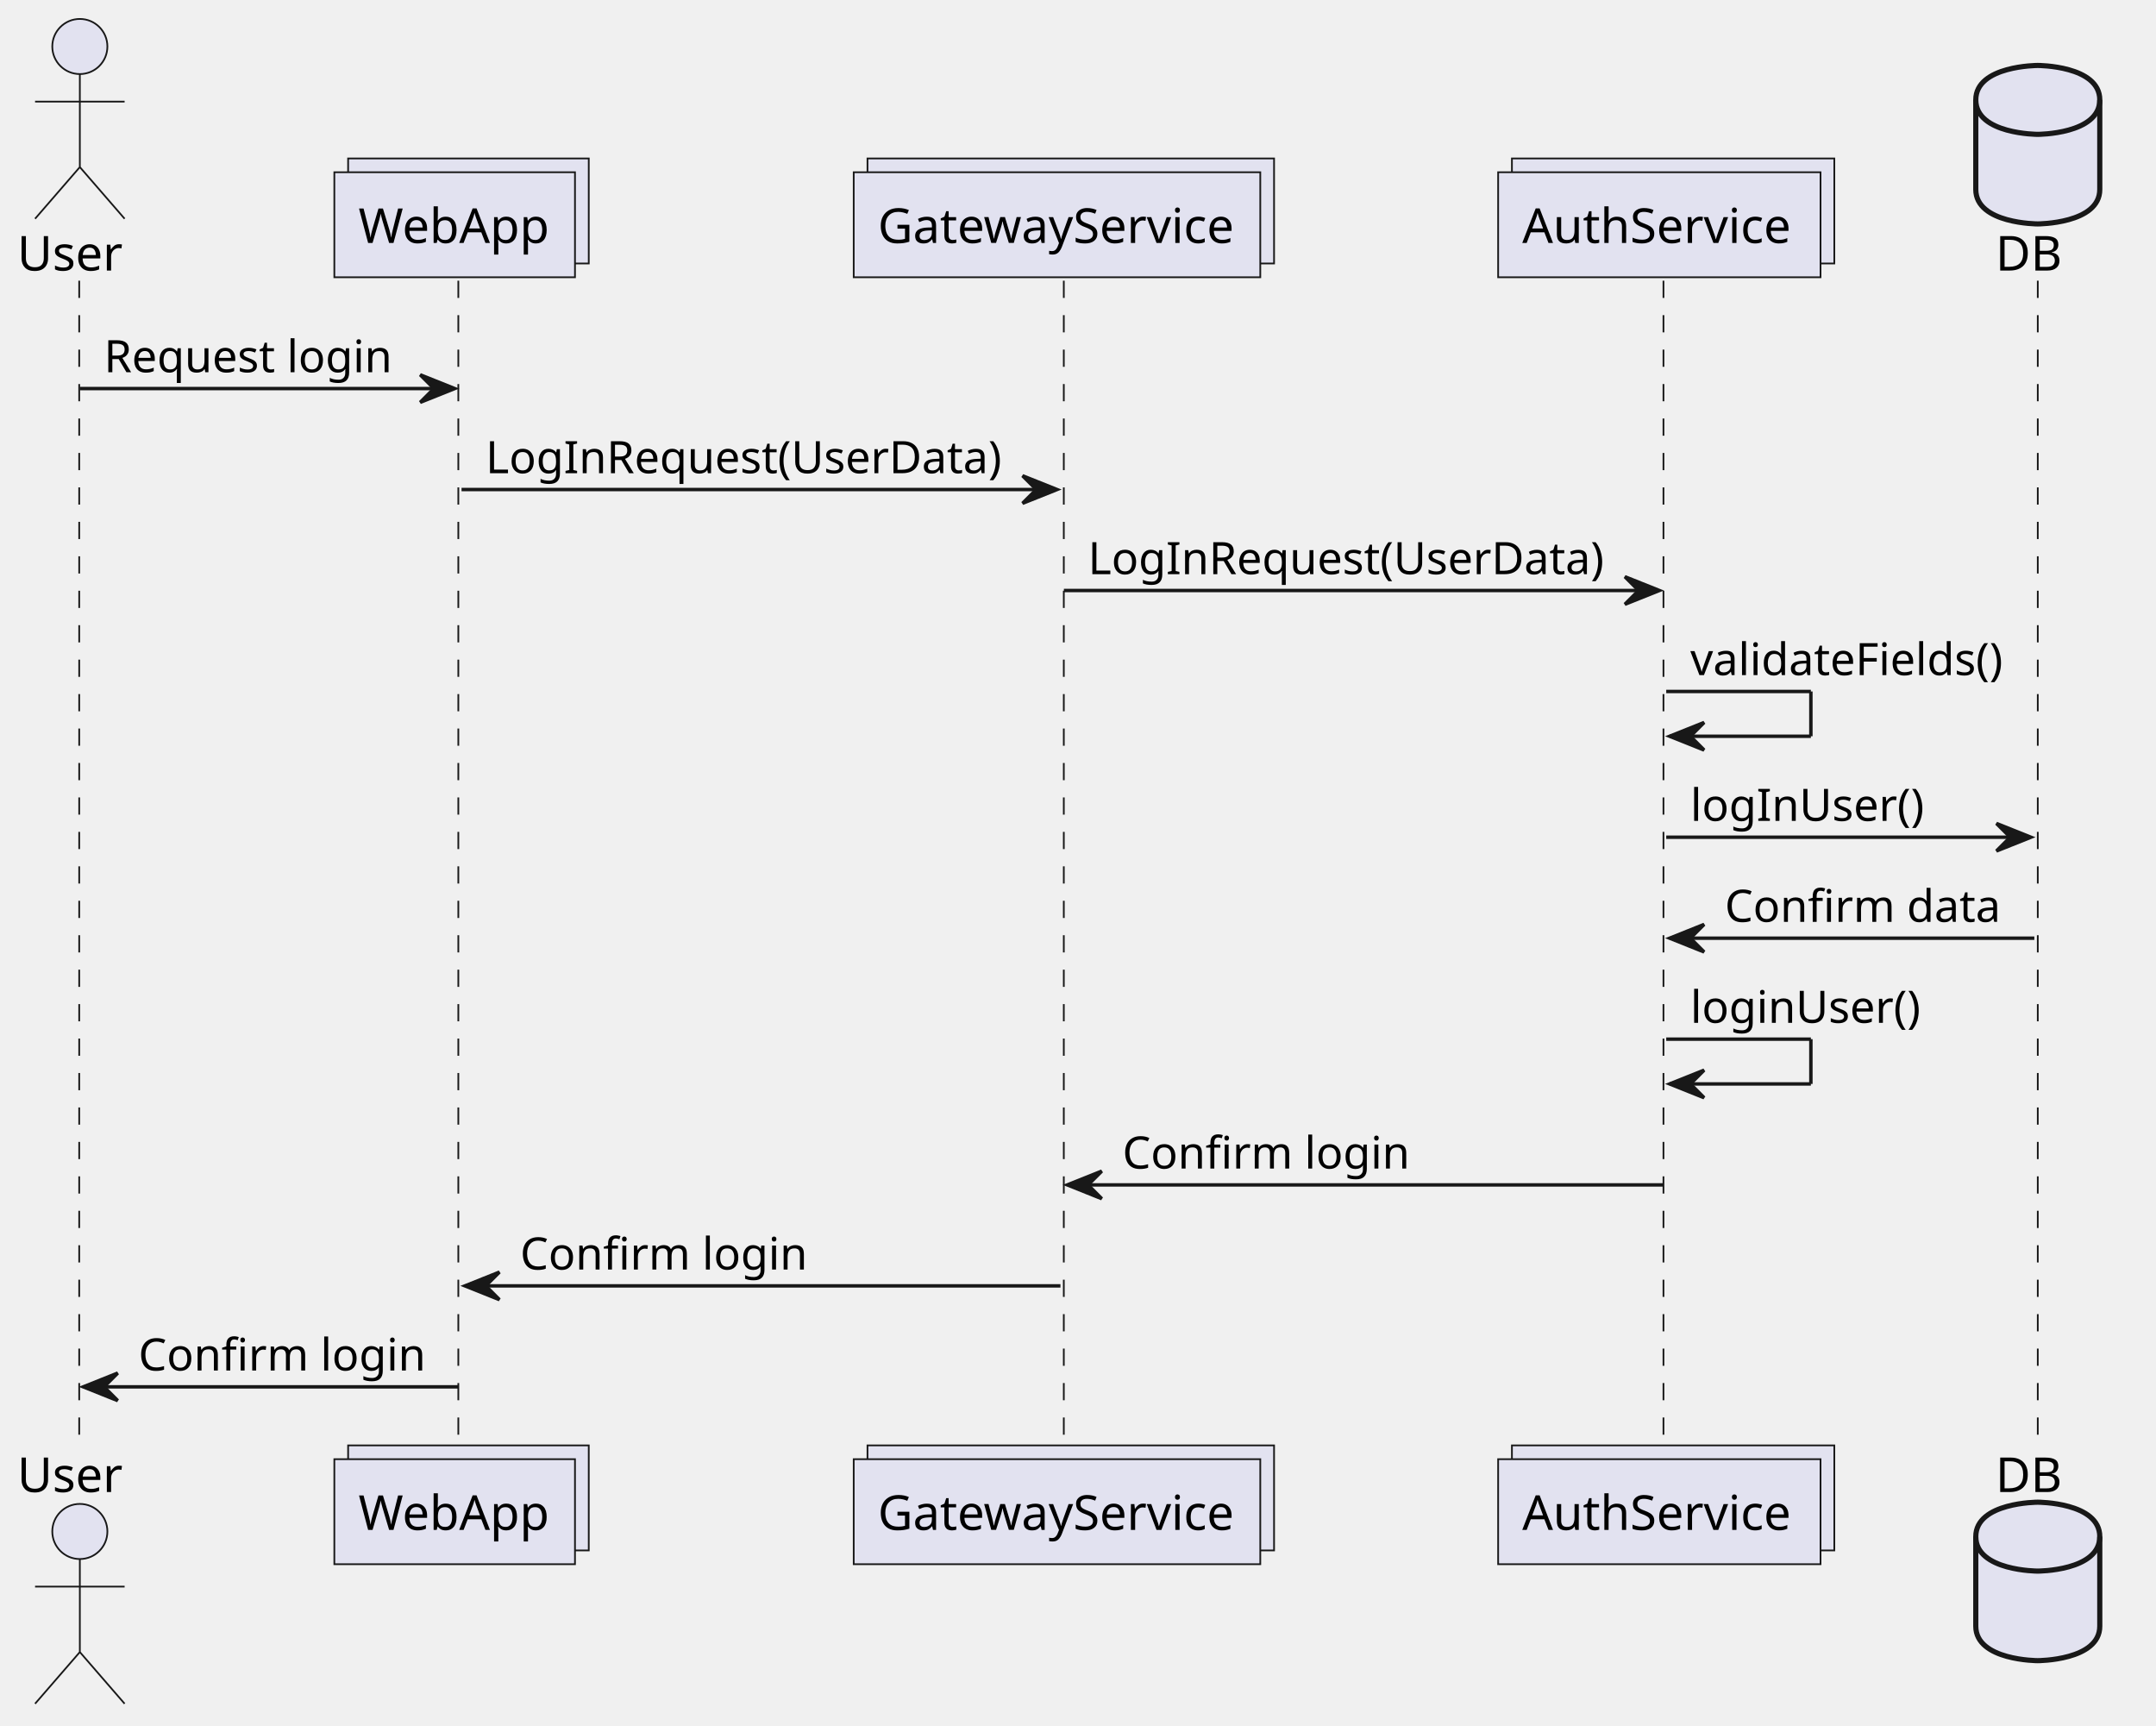
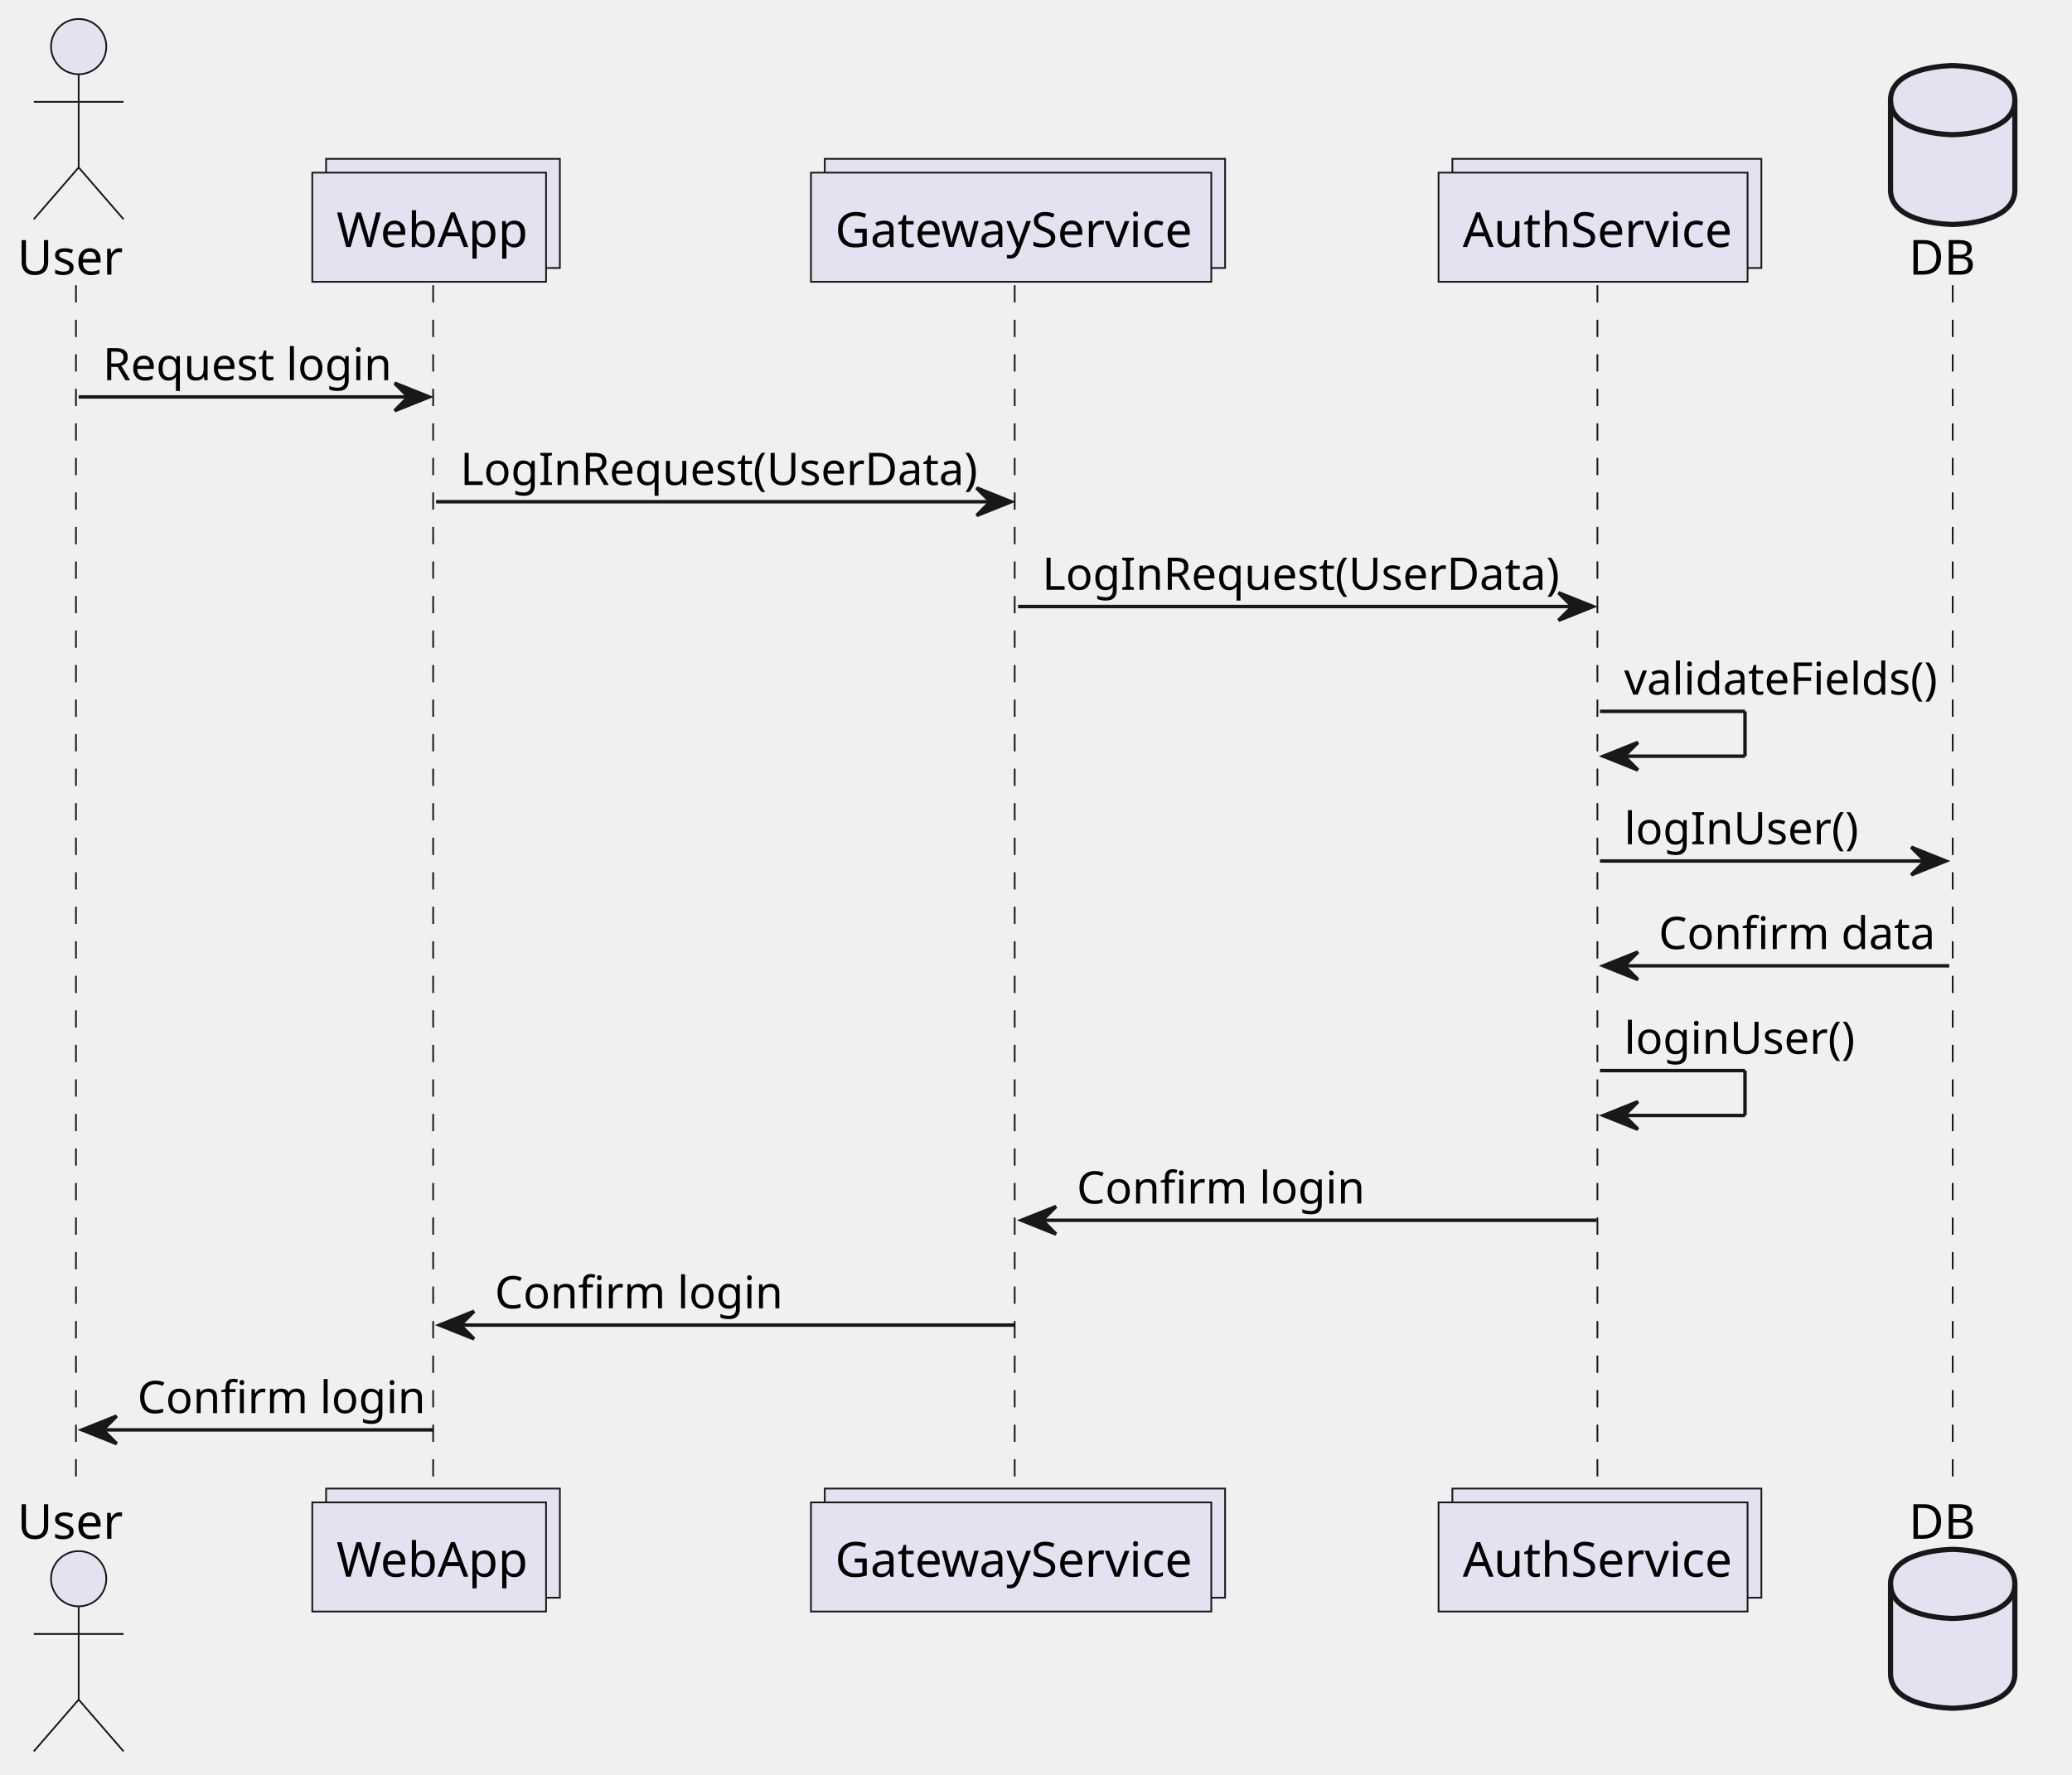
- <svg xmlns="http://www.w3.org/2000/svg" contentStyleType="text/css" height="501px" preserveAspectRatio="none" style="width:626px;height:501px;background:#FFFFFF;" version="1.1" viewBox="0 0 626 501" width="626px" zoomAndPan="magnify">
+ <svg xmlns="http://www.w3.org/2000/svg" contentStyleType="text/css" data-diagram-type="SEQUENCE" height="514px" preserveAspectRatio="none" style="width:600px;height:514px;background:#FFFFFF;" version="1.1" viewBox="0 0 600 514" width="600px" zoomAndPan="magnify">
  <defs />
  <g>
-     <line style="stroke:#181818;stroke-width:0.5;stroke-dasharray:5.0,5.0;" x1="23" x2="23" y1="81.488" y2="420.594" />
-     <line style="stroke:#181818;stroke-width:0.5;stroke-dasharray:5.0,5.0;" x1="133.077" x2="133.077" y1="81.488" y2="420.594" />
-     <line style="stroke:#181818;stroke-width:0.5;stroke-dasharray:5.0,5.0;" x1="308.877" x2="308.877" y1="81.488" y2="420.594" />
-     <line style="stroke:#181818;stroke-width:0.5;stroke-dasharray:5.0,5.0;" x1="482.99" x2="482.99" y1="81.488" y2="420.594" />
-     <line style="stroke:#181818;stroke-width:0.5;stroke-dasharray:5.0,5.0;" x1="591.674" x2="591.674" y1="81.488" y2="420.594" />
-     <text fill="#000000" font-family="sans-serif" font-size="14" lengthAdjust="spacing" textLength="30.365" x="5" y="78.535">User</text>
-     <ellipse cx="23.183" cy="13.5" fill="#E2E2F0" rx="8" ry="8" style="stroke:#181818;stroke-width:0.5;" />
-     <path d="M23.183,21.5 L23.183,48.5 M10.183,29.5 L36.183,29.5 M23.183,48.5 L10.183,63.5 M23.183,48.5 L36.183,63.5 " fill="none" style="stroke:#181818;stroke-width:0.5;" />
-     <text fill="#000000" font-family="sans-serif" font-size="14" lengthAdjust="spacing" textLength="30.365" x="5" y="433.129">User</text>
-     <ellipse cx="23.183" cy="444.582" fill="#E2E2F0" rx="8" ry="8" style="stroke:#181818;stroke-width:0.5;" />
-     <path d="M23.183,452.582 L23.183,479.582 M10.183,460.582 L36.183,460.582 M23.183,479.582 L10.183,494.582 M23.183,479.582 L36.183,494.582 " fill="none" style="stroke:#181818;stroke-width:0.5;" />
-     <rect fill="#E2E2F0" height="30.488" style="stroke:#181818;stroke-width:0.5;" width="69.87" x="101.077" y="46" />
-     <rect fill="#E2E2F0" height="30.488" style="stroke:#181818;stroke-width:0.5;" width="69.87" x="97.077" y="50" />
-     <text fill="#000000" font-family="sans-serif" font-size="14" lengthAdjust="spacing" textLength="55.87" x="104.077" y="70.535">WebApp</text>
-     <rect fill="#E2E2F0" height="30.488" style="stroke:#181818;stroke-width:0.5;" width="69.87" x="101.077" y="419.594" />
-     <rect fill="#E2E2F0" height="30.488" style="stroke:#181818;stroke-width:0.5;" width="69.87" x="97.077" y="423.594" />
-     <text fill="#000000" font-family="sans-serif" font-size="14" lengthAdjust="spacing" textLength="55.87" x="104.077" y="444.129">WebApp</text>
-     <rect fill="#E2E2F0" height="30.488" style="stroke:#181818;stroke-width:0.5;" width="118.05" x="251.877" y="46" />
-     <rect fill="#E2E2F0" height="30.488" style="stroke:#181818;stroke-width:0.5;" width="118.05" x="247.877" y="50" />
-     <text fill="#000000" font-family="sans-serif" font-size="14" lengthAdjust="spacing" textLength="104.05" x="254.877" y="70.535">GatewayService</text>
-     <rect fill="#E2E2F0" height="30.488" style="stroke:#181818;stroke-width:0.5;" width="118.05" x="251.877" y="419.594" />
-     <rect fill="#E2E2F0" height="30.488" style="stroke:#181818;stroke-width:0.5;" width="118.05" x="247.877" y="423.594" />
-     <text fill="#000000" font-family="sans-serif" font-size="14" lengthAdjust="spacing" textLength="104.05" x="254.877" y="444.129">GatewayService</text>
-     <rect fill="#E2E2F0" height="30.488" style="stroke:#181818;stroke-width:0.5;" width="93.605" x="438.99" y="46" />
-     <rect fill="#E2E2F0" height="30.488" style="stroke:#181818;stroke-width:0.5;" width="93.605" x="434.99" y="50" />
-     <text fill="#000000" font-family="sans-serif" font-size="14" lengthAdjust="spacing" textLength="79.605" x="441.99" y="70.535">AuthService</text>
-     <rect fill="#E2E2F0" height="30.488" style="stroke:#181818;stroke-width:0.5;" width="93.605" x="438.99" y="419.594" />
-     <rect fill="#E2E2F0" height="30.488" style="stroke:#181818;stroke-width:0.5;" width="93.605" x="434.99" y="423.594" />
-     <text fill="#000000" font-family="sans-serif" font-size="14" lengthAdjust="spacing" textLength="79.605" x="441.99" y="444.129">AuthService</text>
-     <text fill="#000000" font-family="sans-serif" font-size="14" lengthAdjust="spacing" textLength="18.539" x="579.405" y="78.535">DB</text>
-     <path d="M573.674,29 C573.674,19 591.674,19 591.674,19 C591.674,19 609.674,19 609.674,29 L609.674,55 C609.674,65 591.674,65 591.674,65 C591.674,65 573.674,65 573.674,55 L573.674,29 " fill="#E2E2F0" style="stroke:#181818;stroke-width:1.5;" />
-     <path d="M573.674,29 C573.674,39 591.674,39 591.674,39 C591.674,39 609.674,39 609.674,29 " fill="none" style="stroke:#181818;stroke-width:1.5;" />
-     <text fill="#000000" font-family="sans-serif" font-size="14" lengthAdjust="spacing" textLength="18.539" x="579.405" y="433.129">DB</text>
-     <path d="M573.674,446.082 C573.674,436.082 591.674,436.082 591.674,436.082 C591.674,436.082 609.674,436.082 609.674,446.082 L609.674,472.082 C609.674,482.082 591.674,482.082 591.674,482.082 C591.674,482.082 573.674,482.082 573.674,472.082 L573.674,446.082 " fill="#E2E2F0" style="stroke:#181818;stroke-width:1.5;" />
-     <path d="M573.674,446.082 C573.674,456.082 591.674,456.082 591.674,456.082 C591.674,456.082 609.674,456.082 609.674,446.082 " fill="none" style="stroke:#181818;stroke-width:1.5;" />
-     <polygon fill="#181818" points="122.012,108.799,132.012,112.799,122.012,116.799,126.012,112.799" style="stroke:#181818;stroke-width:1;" />
-     <line style="stroke:#181818;stroke-width:1;" x1="23.183" x2="128.012" y1="112.799" y2="112.799" />
-     <text fill="#000000" font-family="sans-serif" font-size="13" lengthAdjust="spacing" textLength="86.233" x="30.183" y="108.057">Request login</text>
-     <polygon fill="#181818" points="296.902,138.109,306.902,142.109,296.902,146.109,300.902,142.109" style="stroke:#181818;stroke-width:1;" />
-     <line style="stroke:#181818;stroke-width:1;" x1="134.012" x2="302.902" y1="142.109" y2="142.109" />
-     <text fill="#000000" font-family="sans-serif" font-size="13" lengthAdjust="spacing" textLength="150.89" x="141.012" y="137.367">LogInRequest(UserData)</text>
-     <polygon fill="#181818" points="471.793,167.42,481.793,171.42,471.793,175.42,475.793,171.42" style="stroke:#181818;stroke-width:1;" />
-     <line style="stroke:#181818;stroke-width:1;" x1="308.902" x2="477.793" y1="171.42" y2="171.42" />
-     <text fill="#000000" font-family="sans-serif" font-size="13" lengthAdjust="spacing" textLength="150.89" x="315.902" y="166.678">LogInRequest(UserData)</text>
-     <line style="stroke:#181818;stroke-width:1;" x1="483.793" x2="525.793" y1="200.731" y2="200.731" />
-     <line style="stroke:#181818;stroke-width:1;" x1="525.793" x2="525.793" y1="200.731" y2="213.731" />
-     <line style="stroke:#181818;stroke-width:1;" x1="484.793" x2="525.793" y1="213.731" y2="213.731" />
-     <polygon fill="#181818" points="494.793,209.731,484.793,213.731,494.793,217.731,490.793,213.731" style="stroke:#181818;stroke-width:1;" />
-     <text fill="#000000" font-family="sans-serif" font-size="13" lengthAdjust="spacing" textLength="93.882" x="490.793" y="195.988">validateFields()</text>
-     <polygon fill="#181818" points="579.674,239.041,589.674,243.041,579.674,247.041,583.674,243.041" style="stroke:#181818;stroke-width:1;" />
-     <line style="stroke:#181818;stroke-width:1;" x1="483.793" x2="585.674" y1="243.041" y2="243.041" />
-     <text fill="#000000" font-family="sans-serif" font-size="13" lengthAdjust="spacing" textLength="68.314" x="490.793" y="238.299">logInUser()</text>
-     <polygon fill="#181818" points="494.793,268.352,484.793,272.352,494.793,276.352,490.793,272.352" style="stroke:#181818;stroke-width:1;" />
-     <line style="stroke:#181818;stroke-width:1;" x1="488.793" x2="590.674" y1="272.352" y2="272.352" />
-     <text fill="#000000" font-family="sans-serif" font-size="13" lengthAdjust="spacing" textLength="82.558" x="500.793" y="267.609">Confirm data</text>
-     <line style="stroke:#181818;stroke-width:1;" x1="483.793" x2="525.793" y1="301.662" y2="301.662" />
-     <line style="stroke:#181818;stroke-width:1;" x1="525.793" x2="525.793" y1="301.662" y2="314.662" />
-     <line style="stroke:#181818;stroke-width:1;" x1="484.793" x2="525.793" y1="314.662" y2="314.662" />
-     <polygon fill="#181818" points="494.793,310.662,484.793,314.662,494.793,318.662,490.793,314.662" style="stroke:#181818;stroke-width:1;" />
-     <text fill="#000000" font-family="sans-serif" font-size="13" lengthAdjust="spacing" textLength="68.326" x="490.793" y="296.92">loginUser()</text>
-     <polygon fill="#181818" points="319.902,339.973,309.902,343.973,319.902,347.973,315.902,343.973" style="stroke:#181818;stroke-width:1;" />
-     <line style="stroke:#181818;stroke-width:1;" x1="313.902" x2="482.793" y1="343.973" y2="343.973" />
-     <text fill="#000000" font-family="sans-serif" font-size="13" lengthAdjust="spacing" textLength="86.83" x="325.902" y="339.231">Confirm login</text>
-     <polygon fill="#181818" points="145.012,369.283,135.012,373.283,145.012,377.283,141.012,373.283" style="stroke:#181818;stroke-width:1;" />
-     <line style="stroke:#181818;stroke-width:1;" x1="139.012" x2="307.902" y1="373.283" y2="373.283" />
-     <text fill="#000000" font-family="sans-serif" font-size="13" lengthAdjust="spacing" textLength="86.83" x="151.012" y="368.541">Confirm login</text>
-     <polygon fill="#181818" points="34.183,398.594,24.183,402.594,34.183,406.594,30.183,402.594" style="stroke:#181818;stroke-width:1;" />
-     <line style="stroke:#181818;stroke-width:1;" x1="28.183" x2="133.012" y1="402.594" y2="402.594" />
-     <text fill="#000000" font-family="sans-serif" font-size="13" lengthAdjust="spacing" textLength="86.83" x="40.183" y="397.852">Confirm login</text>
+     <g>
+       <rect fill="#FFFFFF" fill-opacity="0" height="349.516" width="8" x="18.779" y="82.609" />
+       <line style="stroke:#181818;stroke-width:0.5;stroke-dasharray:5.0,5.0;" x1="22" x2="22" y1="82.609" y2="432.125" />
+     </g>
+     <g>
+       <rect fill="#FFFFFF" fill-opacity="0" height="349.516" width="8" x="122.277" y="82.609" />
+       <line style="stroke:#181818;stroke-width:0.5;stroke-dasharray:5.0,5.0;" x1="125.429" x2="125.429" y1="82.609" y2="432.125" />
+     </g>
+     <g>
+       <rect fill="#FFFFFF" fill-opacity="0" height="349.516" width="8" x="290.794" y="82.609" />
+       <line style="stroke:#181818;stroke-width:0.5;stroke-dasharray:5.0,5.0;" x1="293.829" x2="293.829" y1="82.609" y2="432.125" />
+     </g>
+     <g>
+       <rect fill="#FFFFFF" fill-opacity="0" height="349.516" width="8" x="459.312" y="82.609" />
+       <line style="stroke:#181818;stroke-width:0.5;stroke-dasharray:5.0,5.0;" x1="462.57" x2="462.57" y1="82.609" y2="432.125" />
+     </g>
+     <g>
+       <rect fill="#FFFFFF" fill-opacity="0" height="349.516" width="8" x="561.455" y="82.609" />
+       <line style="stroke:#181818;stroke-width:0.5;stroke-dasharray:5.0,5.0;" x1="565.455" x2="565.455" y1="82.609" y2="432.125" />
+     </g>
+     <g>
+       <text fill="#000000" font-family="sans-serif" font-size="14" lengthAdjust="spacing" textLength="29.559" x="5" y="79.533">User</text>
+       <ellipse cx="22.779" cy="13.5" fill="#E2E2F0" rx="8" ry="8" style="stroke:#181818;stroke-width:0.5;" />
+       <path d="M22.779,21.5 L22.779,48.5 M9.779,29.5 L35.779,29.5 M22.779,48.5 L9.779,63.5 M22.779,48.5 L35.779,63.5 " fill="#FFFFFF" fill-opacity="0" style="stroke:#181818;stroke-width:0.5;" />
+     </g>
+     <g>
+       <text fill="#000000" font-family="sans-serif" font-size="14" lengthAdjust="spacing" textLength="29.559" x="5" y="445.658">User</text>
+       <ellipse cx="22.779" cy="457.234" fill="#E2E2F0" rx="8" ry="8" style="stroke:#181818;stroke-width:0.5;" />
+       <path d="M22.779,465.234 L22.779,492.234 M9.779,473.234 L35.779,473.234 M22.779,492.234 L9.779,507.234 M22.779,492.234 L35.779,507.234 " fill="#FFFFFF" fill-opacity="0" style="stroke:#181818;stroke-width:0.5;" />
+     </g>
+     <g>
+       <rect fill="#E2E2F0" height="31.609" style="stroke:#181818;stroke-width:0.5;" width="67.696" x="94.429" y="46" />
+       <rect fill="#E2E2F0" height="31.609" style="stroke:#181818;stroke-width:0.5;" width="67.696" x="90.429" y="50" />
+       <text fill="#000000" font-family="sans-serif" font-size="14" lengthAdjust="spacing" textLength="53.696" x="97.429" y="71.533">WebApp</text>
+     </g>
+     <g>
+       <rect fill="#E2E2F0" height="31.609" style="stroke:#181818;stroke-width:0.5;" width="67.696" x="94.429" y="431.125" />
+       <rect fill="#E2E2F0" height="31.609" style="stroke:#181818;stroke-width:0.5;" width="67.696" x="90.429" y="435.125" />
+       <text fill="#000000" font-family="sans-serif" font-size="14" lengthAdjust="spacing" textLength="53.696" x="97.429" y="456.658">WebApp</text>
+     </g>
+     <g>
+       <rect fill="#E2E2F0" height="31.609" style="stroke:#181818;stroke-width:0.5;" width="115.931" x="238.829" y="46" />
+       <rect fill="#E2E2F0" height="31.609" style="stroke:#181818;stroke-width:0.5;" width="115.931" x="234.829" y="50" />
+       <text fill="#000000" font-family="sans-serif" font-size="14" lengthAdjust="spacing" textLength="101.931" x="241.829" y="71.533">GatewayService</text>
+     </g>
+     <g>
+       <rect fill="#E2E2F0" height="31.609" style="stroke:#181818;stroke-width:0.5;" width="115.931" x="238.829" y="431.125" />
+       <rect fill="#E2E2F0" height="31.609" style="stroke:#181818;stroke-width:0.5;" width="115.931" x="234.829" y="435.125" />
+       <text fill="#000000" font-family="sans-serif" font-size="14" lengthAdjust="spacing" textLength="101.931" x="241.829" y="456.658">GatewayService</text>
+     </g>
+     <g>
+       <rect fill="#E2E2F0" height="31.609" style="stroke:#181818;stroke-width:0.5;" width="89.482" x="420.57" y="46" />
+       <rect fill="#E2E2F0" height="31.609" style="stroke:#181818;stroke-width:0.5;" width="89.482" x="416.57" y="50" />
+       <text fill="#000000" font-family="sans-serif" font-size="14" lengthAdjust="spacing" textLength="75.482" x="423.57" y="71.533">AuthService</text>
+     </g>
+     <g>
+       <rect fill="#E2E2F0" height="31.609" style="stroke:#181818;stroke-width:0.5;" width="89.482" x="420.57" y="431.125" />
+       <rect fill="#E2E2F0" height="31.609" style="stroke:#181818;stroke-width:0.5;" width="89.482" x="416.57" y="435.125" />
+       <text fill="#000000" font-family="sans-serif" font-size="14" lengthAdjust="spacing" textLength="75.482" x="423.57" y="456.658">AuthService</text>
+     </g>
+     <g>
+       <text fill="#000000" font-family="sans-serif" font-size="14" lengthAdjust="spacing" textLength="19.448" x="552.731" y="79.533">DB</text>
+       <path d="M547.455,29 C547.455,19 565.455,19 565.455,19 C565.455,19 583.455,19 583.455,29 L583.455,55 C583.455,65 565.455,65 565.455,65 C565.455,65 547.455,65 547.455,55 L547.455,29 " fill="#E2E2F0" style="stroke:#181818;stroke-width:1.5;" />
+       <path d="M547.455,29 C547.455,39 565.455,39 565.455,39 C565.455,39 583.455,39 583.455,29 " fill="#FFFFFF" fill-opacity="0" style="stroke:#181818;stroke-width:1.5;" />
+     </g>
+     <g>
+       <text fill="#000000" font-family="sans-serif" font-size="14" lengthAdjust="spacing" textLength="19.448" x="552.731" y="445.658">DB</text>
+       <path d="M547.455,458.734 C547.455,448.734 565.455,448.734 565.455,448.734 C565.455,448.734 583.455,448.734 583.455,458.734 L583.455,484.734 C583.455,494.734 565.455,494.734 565.455,494.734 C565.455,494.734 547.455,494.734 547.455,484.734 L547.455,458.734 " fill="#E2E2F0" style="stroke:#181818;stroke-width:1.5;" />
+       <path d="M547.455,458.734 C547.455,468.734 565.455,468.734 565.455,468.734 C565.455,468.734 583.455,468.734 583.455,458.734 " fill="#FFFFFF" fill-opacity="0" style="stroke:#181818;stroke-width:1.5;" />
+     </g>
+     <g>
+       <polygon fill="#181818" points="114.277,110.961,124.277,114.961,114.277,118.961,118.277,114.961" style="stroke:#181818;stroke-width:1;" />
+       <line style="stroke:#181818;stroke-width:1;" x1="22.779" x2="120.277" y1="114.961" y2="114.961" />
+       <text fill="#000000" font-family="sans-serif" font-size="13" lengthAdjust="spacing" textLength="79.498" x="29.779" y="110.105">Request login</text>
+     </g>
+     <g>
+       <polygon fill="#181818" points="282.794,141.312,292.794,145.312,282.794,149.312,286.794,145.312" style="stroke:#181818;stroke-width:1;" />
+       <line style="stroke:#181818;stroke-width:1;" x1="126.277" x2="288.794" y1="145.312" y2="145.312" />
+       <text fill="#000000" font-family="sans-serif" font-size="13" lengthAdjust="spacing" textLength="144.517" x="133.277" y="140.456">LogInRequest(UserData)</text>
+     </g>
+     <g>
+       <polygon fill="#181818" points="451.312,171.664,461.312,175.664,451.312,179.664,455.312,175.664" style="stroke:#181818;stroke-width:1;" />
+       <line style="stroke:#181818;stroke-width:1;" x1="294.794" x2="457.312" y1="175.664" y2="175.664" />
+       <text fill="#000000" font-family="sans-serif" font-size="13" lengthAdjust="spacing" textLength="144.517" x="301.794" y="170.808">LogInRequest(UserData)</text>
+     </g>
+     <g>
+       <line style="stroke:#181818;stroke-width:1;" x1="463.312" x2="505.312" y1="206.016" y2="206.016" />
+       <line style="stroke:#181818;stroke-width:1;" x1="505.312" x2="505.312" y1="206.016" y2="219.016" />
+       <line style="stroke:#181818;stroke-width:1;" x1="464.312" x2="505.312" y1="219.016" y2="219.016" />
+       <polygon fill="#181818" points="474.312,215.016,464.312,219.016,474.312,223.016,470.312,219.016" style="stroke:#181818;stroke-width:1;" />
+       <text fill="#000000" font-family="sans-serif" font-size="13" lengthAdjust="spacing" textLength="88.144" x="470.312" y="201.159">validateFields()</text>
+     </g>
+     <g>
+       <polygon fill="#181818" points="553.455,245.367,563.455,249.367,553.455,253.367,557.455,249.367" style="stroke:#181818;stroke-width:1;" />
+       <line style="stroke:#181818;stroke-width:1;" x1="463.312" x2="559.455" y1="249.367" y2="249.367" />
+       <text fill="#000000" font-family="sans-serif" font-size="13" lengthAdjust="spacing" textLength="64.295" x="470.312" y="244.511">logInUser()</text>
+     </g>
+     <g>
+       <polygon fill="#181818" points="474.312,275.719,464.312,279.719,474.312,283.719,470.312,279.719" style="stroke:#181818;stroke-width:1;" />
+       <line style="stroke:#181818;stroke-width:1;" x1="468.312" x2="564.455" y1="279.719" y2="279.719" />
+       <text fill="#000000" font-family="sans-serif" font-size="13" lengthAdjust="spacing" textLength="74.42" x="480.312" y="274.862">Confirm data</text>
+     </g>
+     <g>
+       <line style="stroke:#181818;stroke-width:1;" x1="463.312" x2="505.312" y1="310.07" y2="310.07" />
+       <line style="stroke:#181818;stroke-width:1;" x1="505.312" x2="505.312" y1="310.07" y2="323.07" />
+       <line style="stroke:#181818;stroke-width:1;" x1="464.312" x2="505.312" y1="323.07" y2="323.07" />
+       <polygon fill="#181818" points="474.312,319.07,464.312,323.07,474.312,327.07,470.312,323.07" style="stroke:#181818;stroke-width:1;" />
+       <text fill="#000000" font-family="sans-serif" font-size="13" lengthAdjust="spacing" textLength="63.572" x="470.312" y="305.214">loginUser()</text>
+     </g>
+     <g>
+       <polygon fill="#181818" points="305.794,349.422,295.794,353.422,305.794,357.422,301.794,353.422" style="stroke:#181818;stroke-width:1;" />
+       <line style="stroke:#181818;stroke-width:1;" x1="299.794" x2="462.312" y1="353.422" y2="353.422" />
+       <text fill="#000000" font-family="sans-serif" font-size="13" lengthAdjust="spacing" textLength="76.585" x="311.794" y="348.565">Confirm login</text>
+     </g>
+     <g>
+       <polygon fill="#181818" points="137.277,379.773,127.277,383.773,137.277,387.773,133.277,383.773" style="stroke:#181818;stroke-width:1;" />
+       <line style="stroke:#181818;stroke-width:1;" x1="131.277" x2="293.794" y1="383.773" y2="383.773" />
+       <text fill="#000000" font-family="sans-serif" font-size="13" lengthAdjust="spacing" textLength="76.585" x="143.277" y="378.917">Confirm login</text>
+     </g>
+     <g>
+       <polygon fill="#181818" points="33.779,410.125,23.779,414.125,33.779,418.125,29.779,414.125" style="stroke:#181818;stroke-width:1;" />
+       <line style="stroke:#181818;stroke-width:1;" x1="27.779" x2="125.277" y1="414.125" y2="414.125" />
+       <text fill="#000000" font-family="sans-serif" font-size="13" lengthAdjust="spacing" textLength="76.585" x="39.779" y="409.269">Confirm login</text>
+     </g>
  </g>
</svg>
